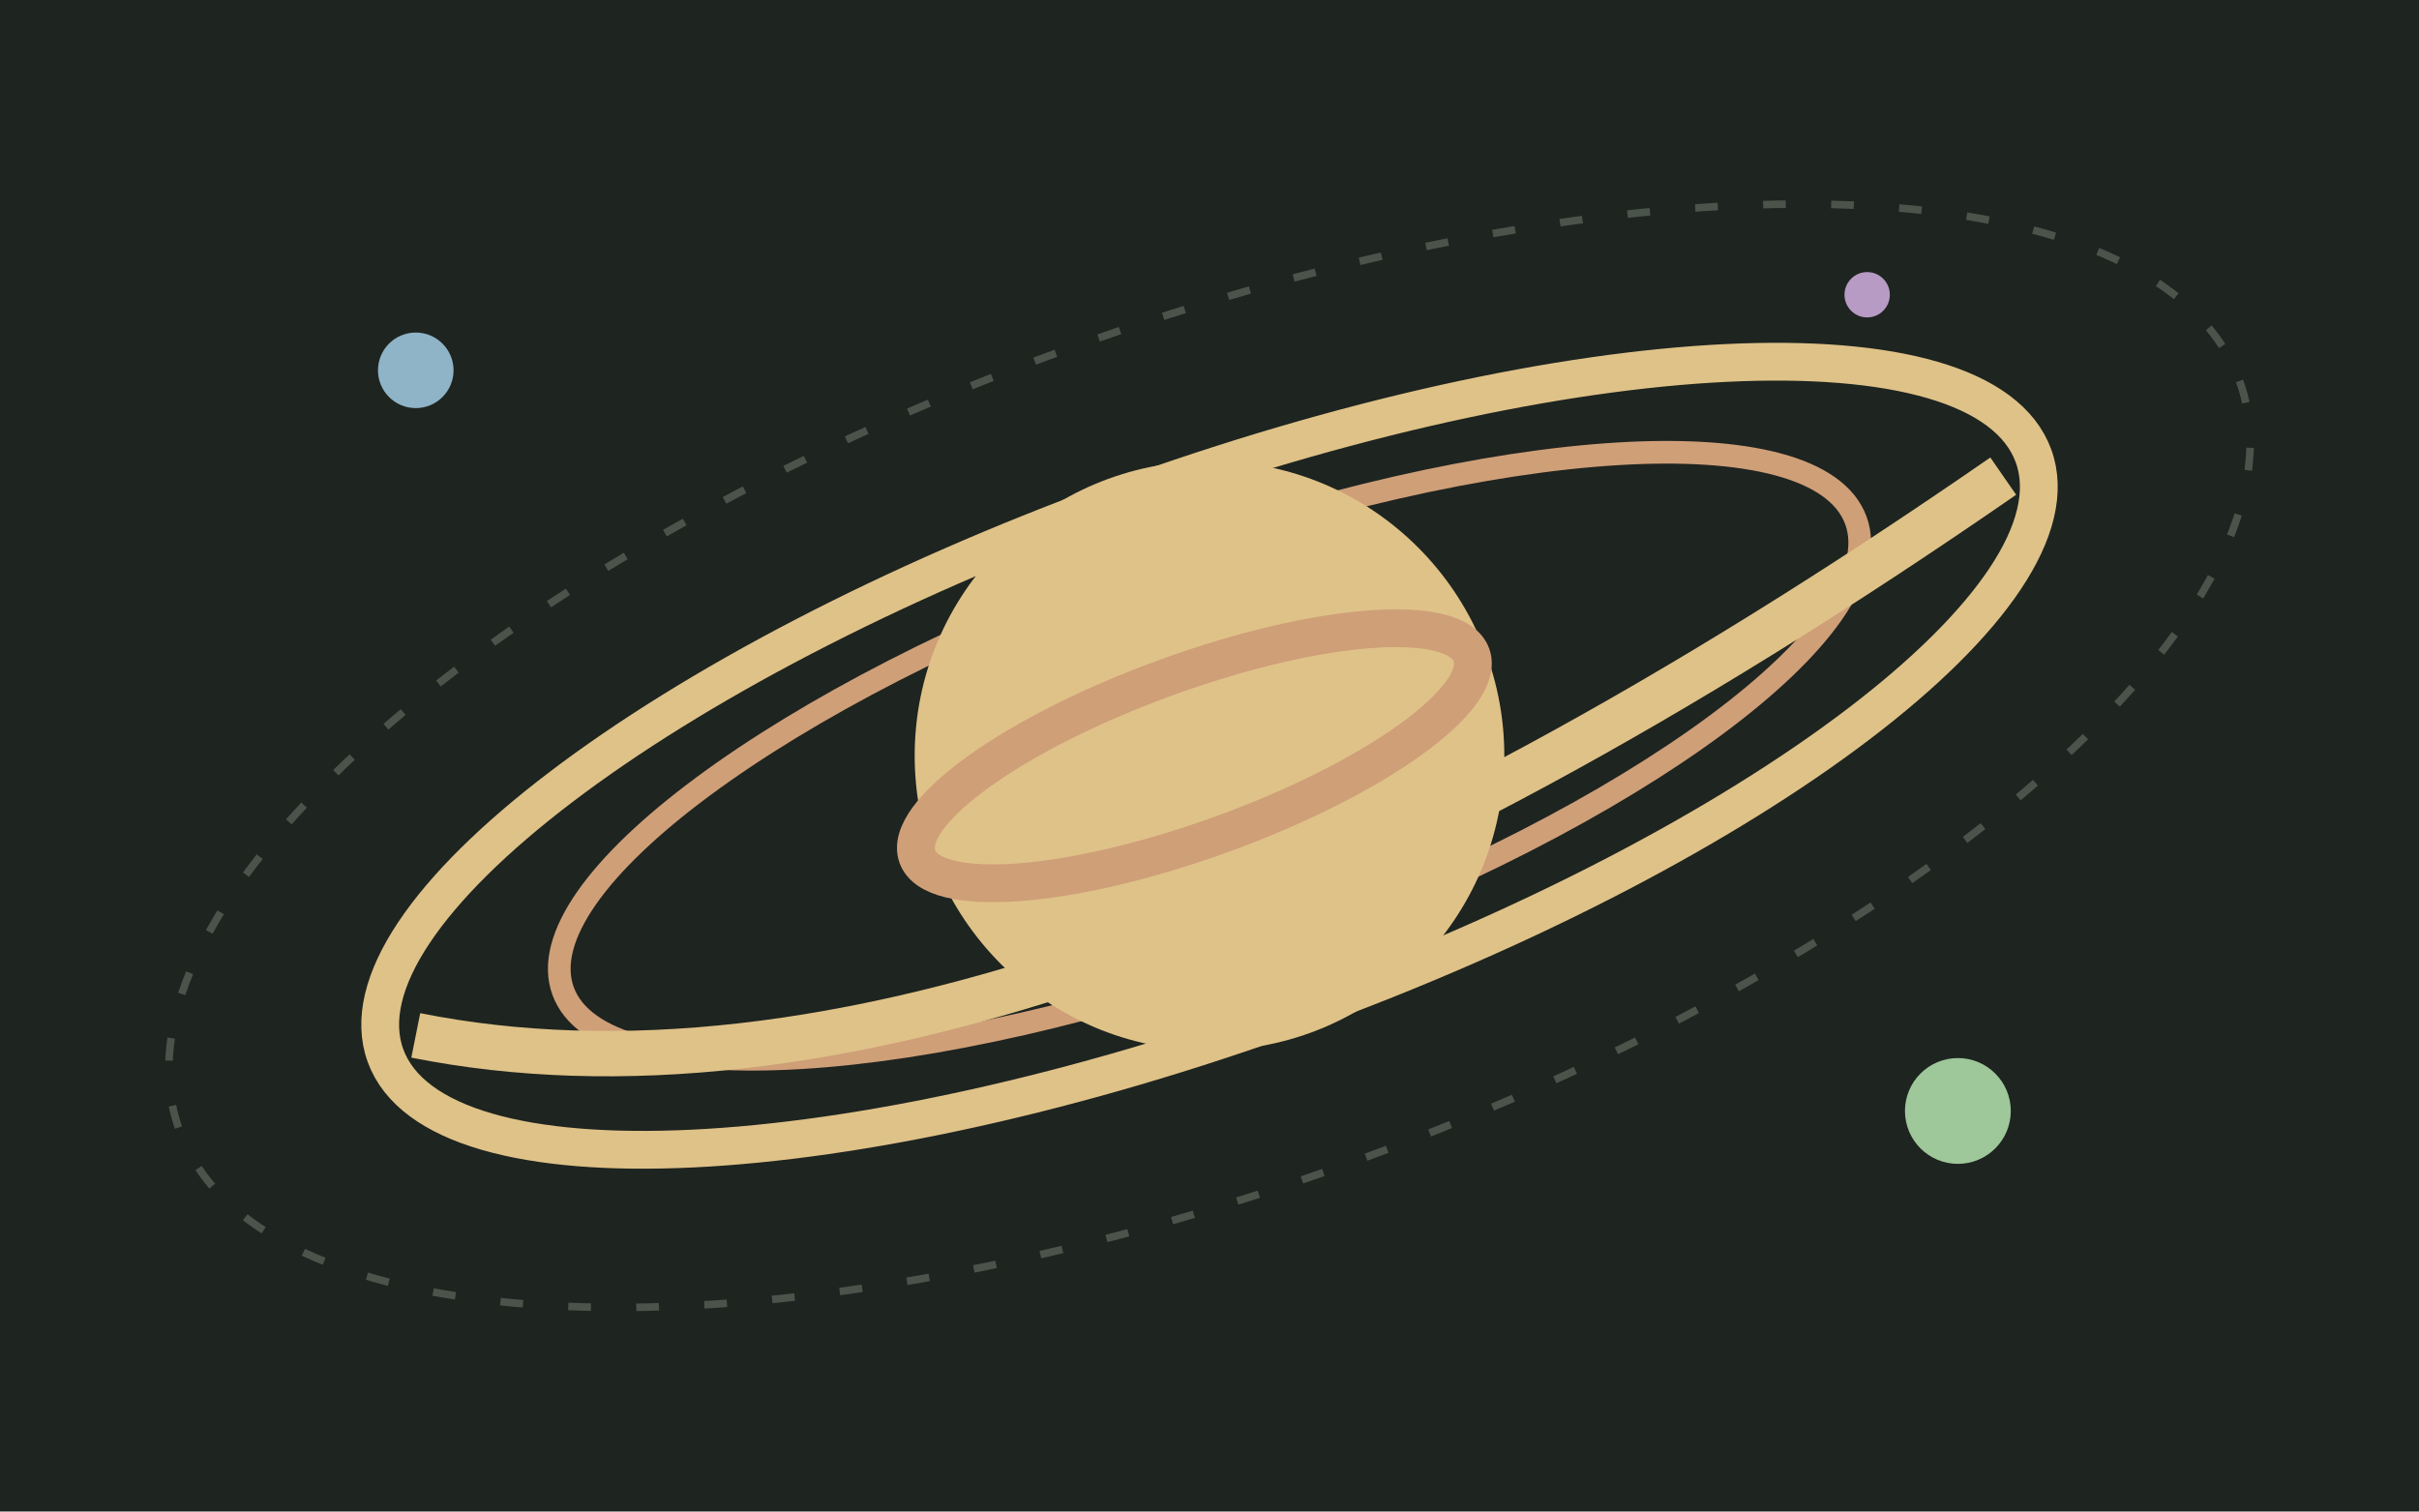
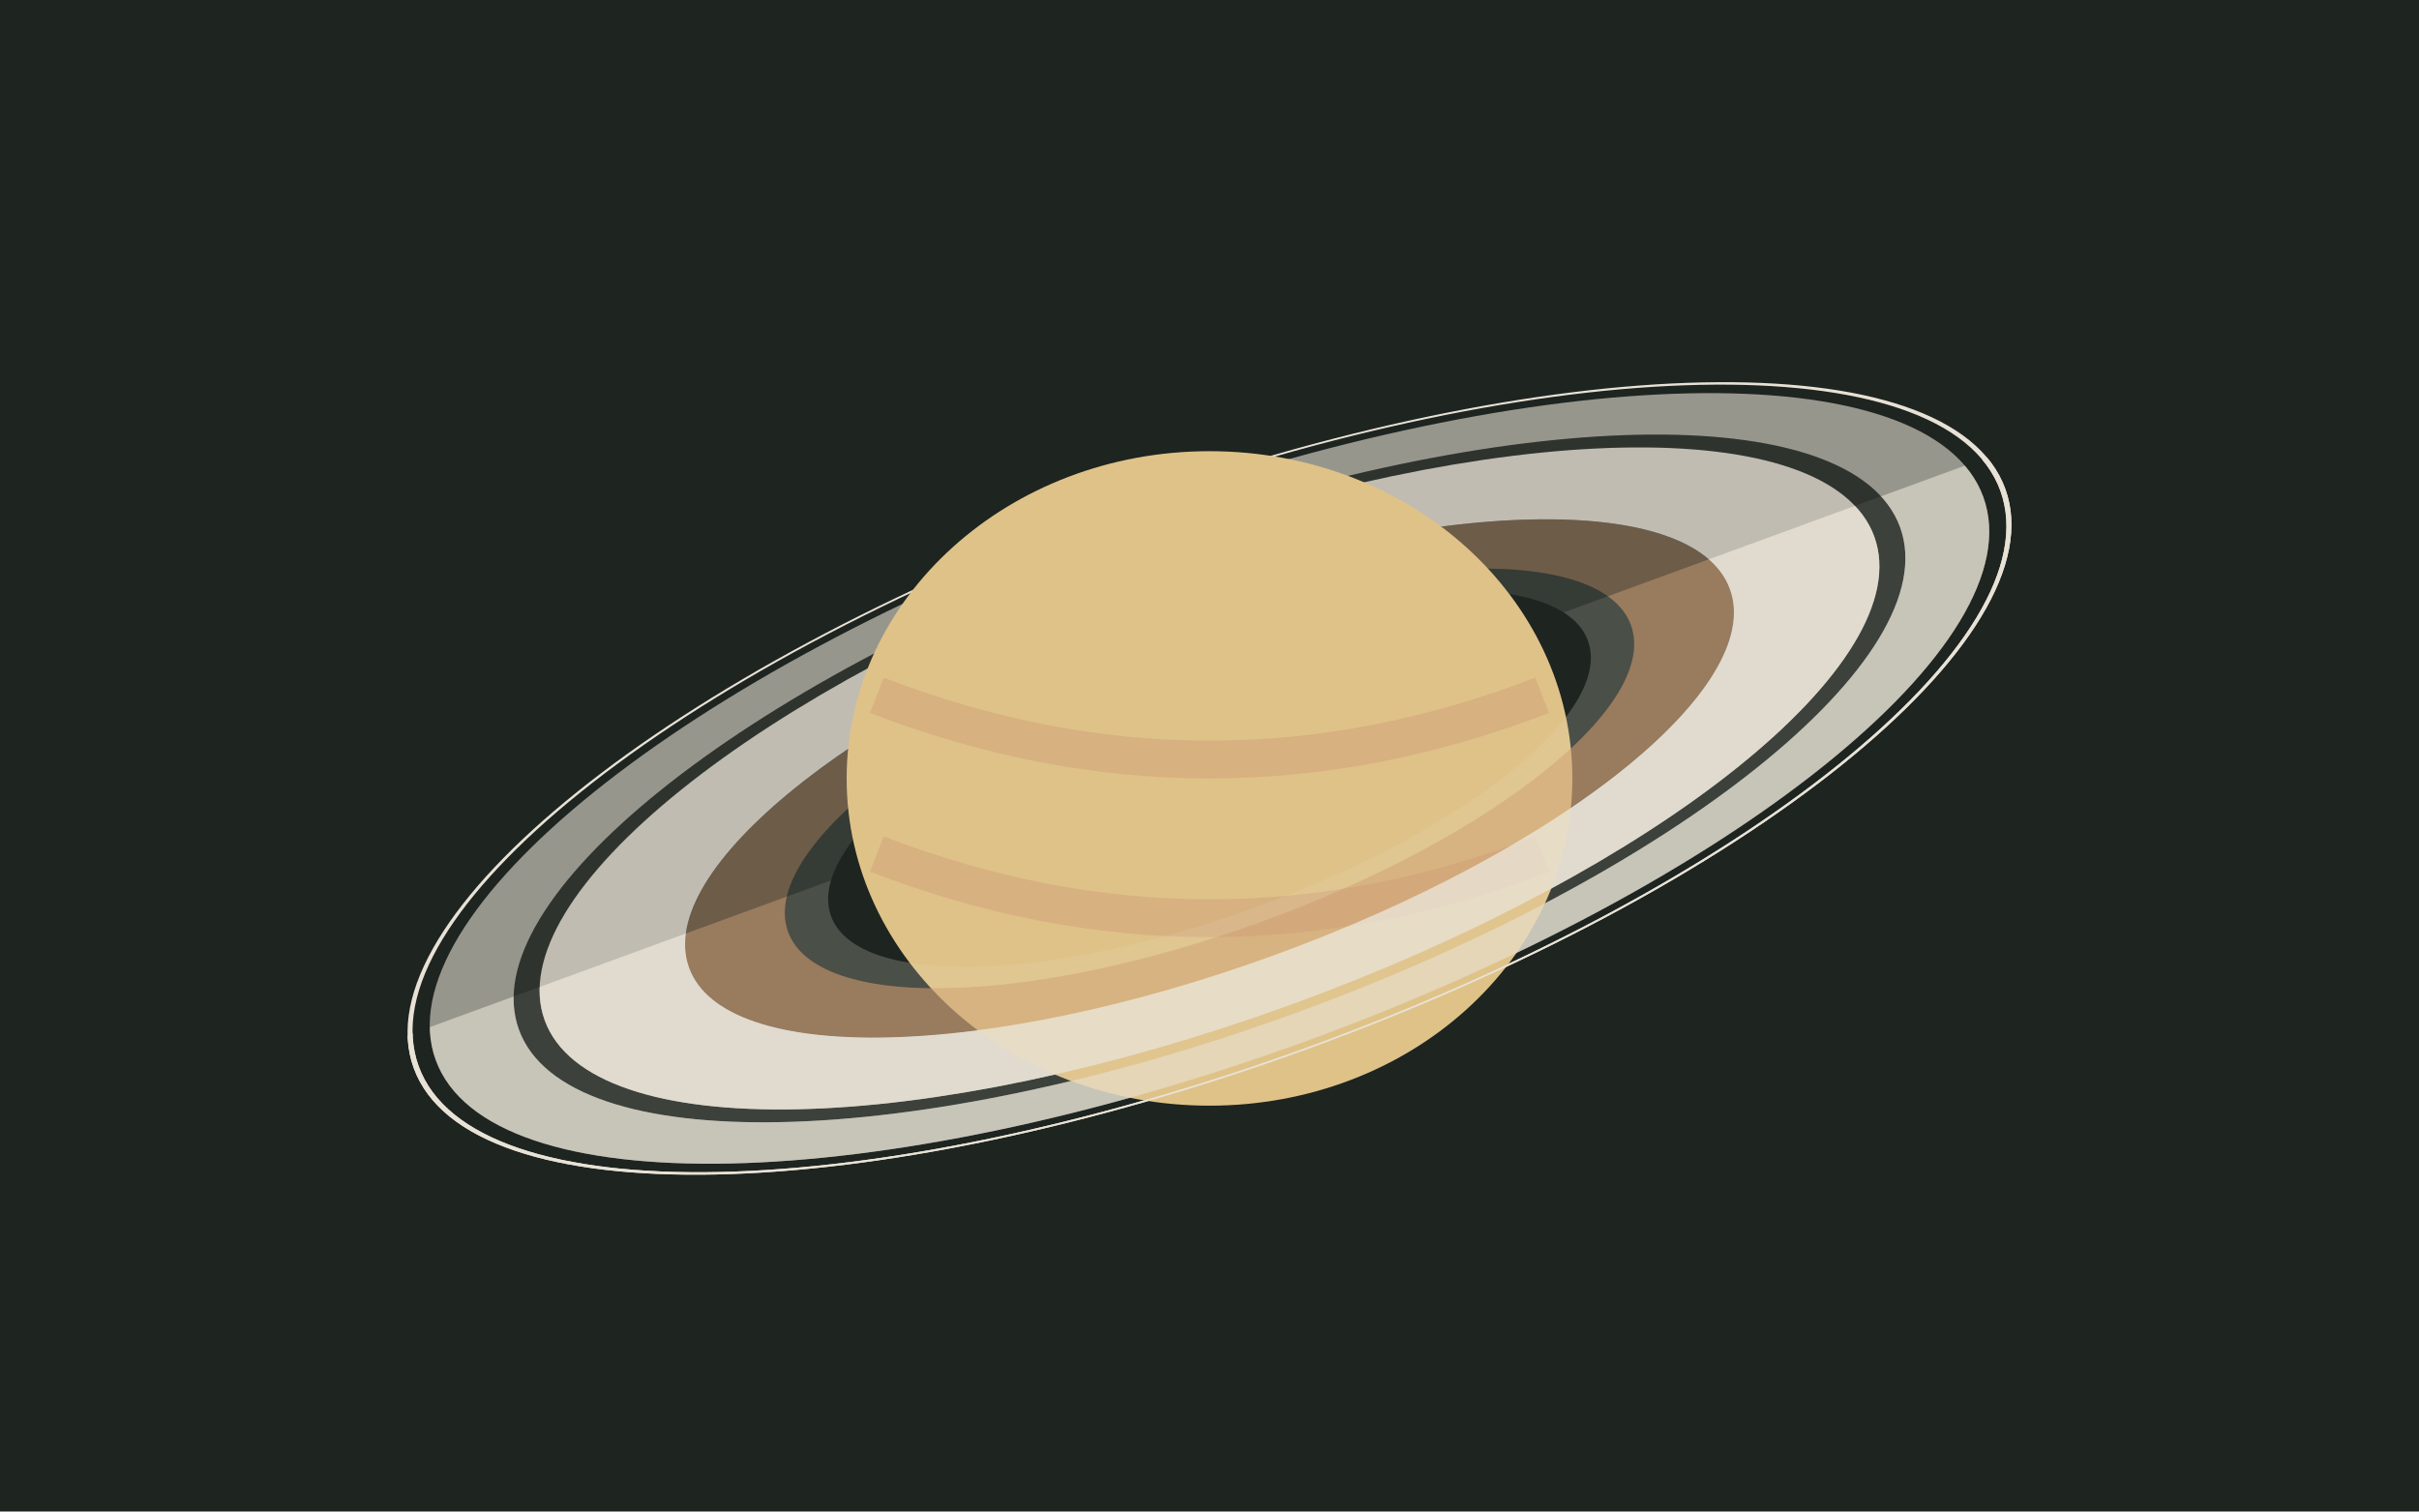
<svg xmlns="http://www.w3.org/2000/svg" width="320" height="200" viewBox="0 0 320 200">
  <defs />
  <rect width="320" height="200" fill="#1e2420" />
  <g>
-     <ellipse cx="160" cy="100" rx="116" ry="36" fill="none" stroke="#dfc288" stroke-width="5" transform="rotate(-20 160 100)" />
-     <ellipse cx="160" cy="100" rx="91" ry="27" fill="none" stroke="#cf9f78" stroke-width="3" transform="rotate(-20 160 100)" />
-     <circle cx="160" cy="100" r="39" fill="#dfc288" opacity="1" />
-     <ellipse cx="158" cy="100" rx="39" ry="11" fill="none" stroke="#cf9f78" stroke-width="5" transform="rotate(-20 158 100)" />
-     <path d="M55 137Q135 153 265 63" fill="none" stroke="#dfc288" stroke-width="6" />
-     <circle cx="55" cy="49" r="5" fill="#8fb3c7" opacity="1" />
-     <circle cx="259" cy="147" r="7" fill="#9ec79a" opacity="1" />
-     <circle cx="247" cy="39" r="3" fill="#b79bc4" opacity="1" />
-     <ellipse cx="160" cy="100" rx="145" ry="57" fill="none" stroke="#4A544B" stroke-width="1" transform="rotate(-20 160 100)" stroke-dasharray="3 6" />
+     <defs>
+       <clipPath id="ring-front">
+         <path d="M32 145L278 55L302 170L44 195Z" />
+       </clipPath>
+     </defs>
+     <g transform="translate(160 103) rotate(-20) scale(1 .34)">
+       <ellipse cx="0" cy="0" rx="56.3" ry="56.3" fill="none" stroke="#E8E2D6" stroke-width="6.05" transform="rotate(0 0 0)" opacity="0.12" />
+       <ellipse cx="0" cy="0" rx="66.29" ry="66.29" fill="none" stroke="#cf9f78" stroke-width="13.93" transform="rotate(0 0 0)" opacity="0.45" />
+       <ellipse cx="0" cy="0" rx="83.42" ry="83.42" fill="none" stroke="#E8E2D6" stroke-width="20.33" transform="rotate(0 0 0)" opacity="0.8" />
+       <ellipse cx="0" cy="0" rx="95.39" ry="95.39" fill="none" stroke="#E8E2D6" stroke-width="3.62" transform="rotate(0 0 0)" opacity="0.08" />
+       <ellipse cx="0" cy="0" rx="103.07" ry="103.07" fill="none" stroke="#E8E2D6" stroke-width="11.72" transform="rotate(0 0 0)" opacity="0.6" />
+       <ellipse cx="0" cy="0" rx="111.68" ry="111.68" fill="none" stroke="#E8E2D6" stroke-width="0.7" transform="rotate(0 0 0)" />
+     </g>
+     <ellipse cx="160" cy="103" rx="48" ry="43.3" fill="#dfc288" />
+     <path d="M116 92Q160 109 204 92M116 113Q160 130 204 113" stroke="#cf9f78" stroke-width="5" fill="none" opacity=".5" />
+     <g clip-path="url(#ring-front)">
+       <g transform="translate(160 103) rotate(-20) scale(1 .34)">
+         <ellipse cx="0" cy="0" rx="56.3" ry="56.3" fill="none" stroke="#E8E2D6" stroke-width="6.05" transform="rotate(0 0 0)" opacity="0.12" />
+         <ellipse cx="0" cy="0" rx="66.29" ry="66.29" fill="none" stroke="#cf9f78" stroke-width="13.93" transform="rotate(0 0 0)" opacity="0.45" />
+         <ellipse cx="0" cy="0" rx="83.42" ry="83.42" fill="none" stroke="#E8E2D6" stroke-width="20.33" transform="rotate(0 0 0)" opacity="0.8" />
+         <ellipse cx="0" cy="0" rx="95.39" ry="95.39" fill="none" stroke="#E8E2D6" stroke-width="3.62" transform="rotate(0 0 0)" opacity="0.08" />
+         <ellipse cx="0" cy="0" rx="103.07" ry="103.07" fill="none" stroke="#E8E2D6" stroke-width="11.72" transform="rotate(0 0 0)" opacity="0.6" />
+         <ellipse cx="0" cy="0" rx="111.68" ry="111.68" fill="none" stroke="#E8E2D6" stroke-width="0.7" transform="rotate(0 0 0)" />
+       </g>
+     </g>
  </g>
</svg>
